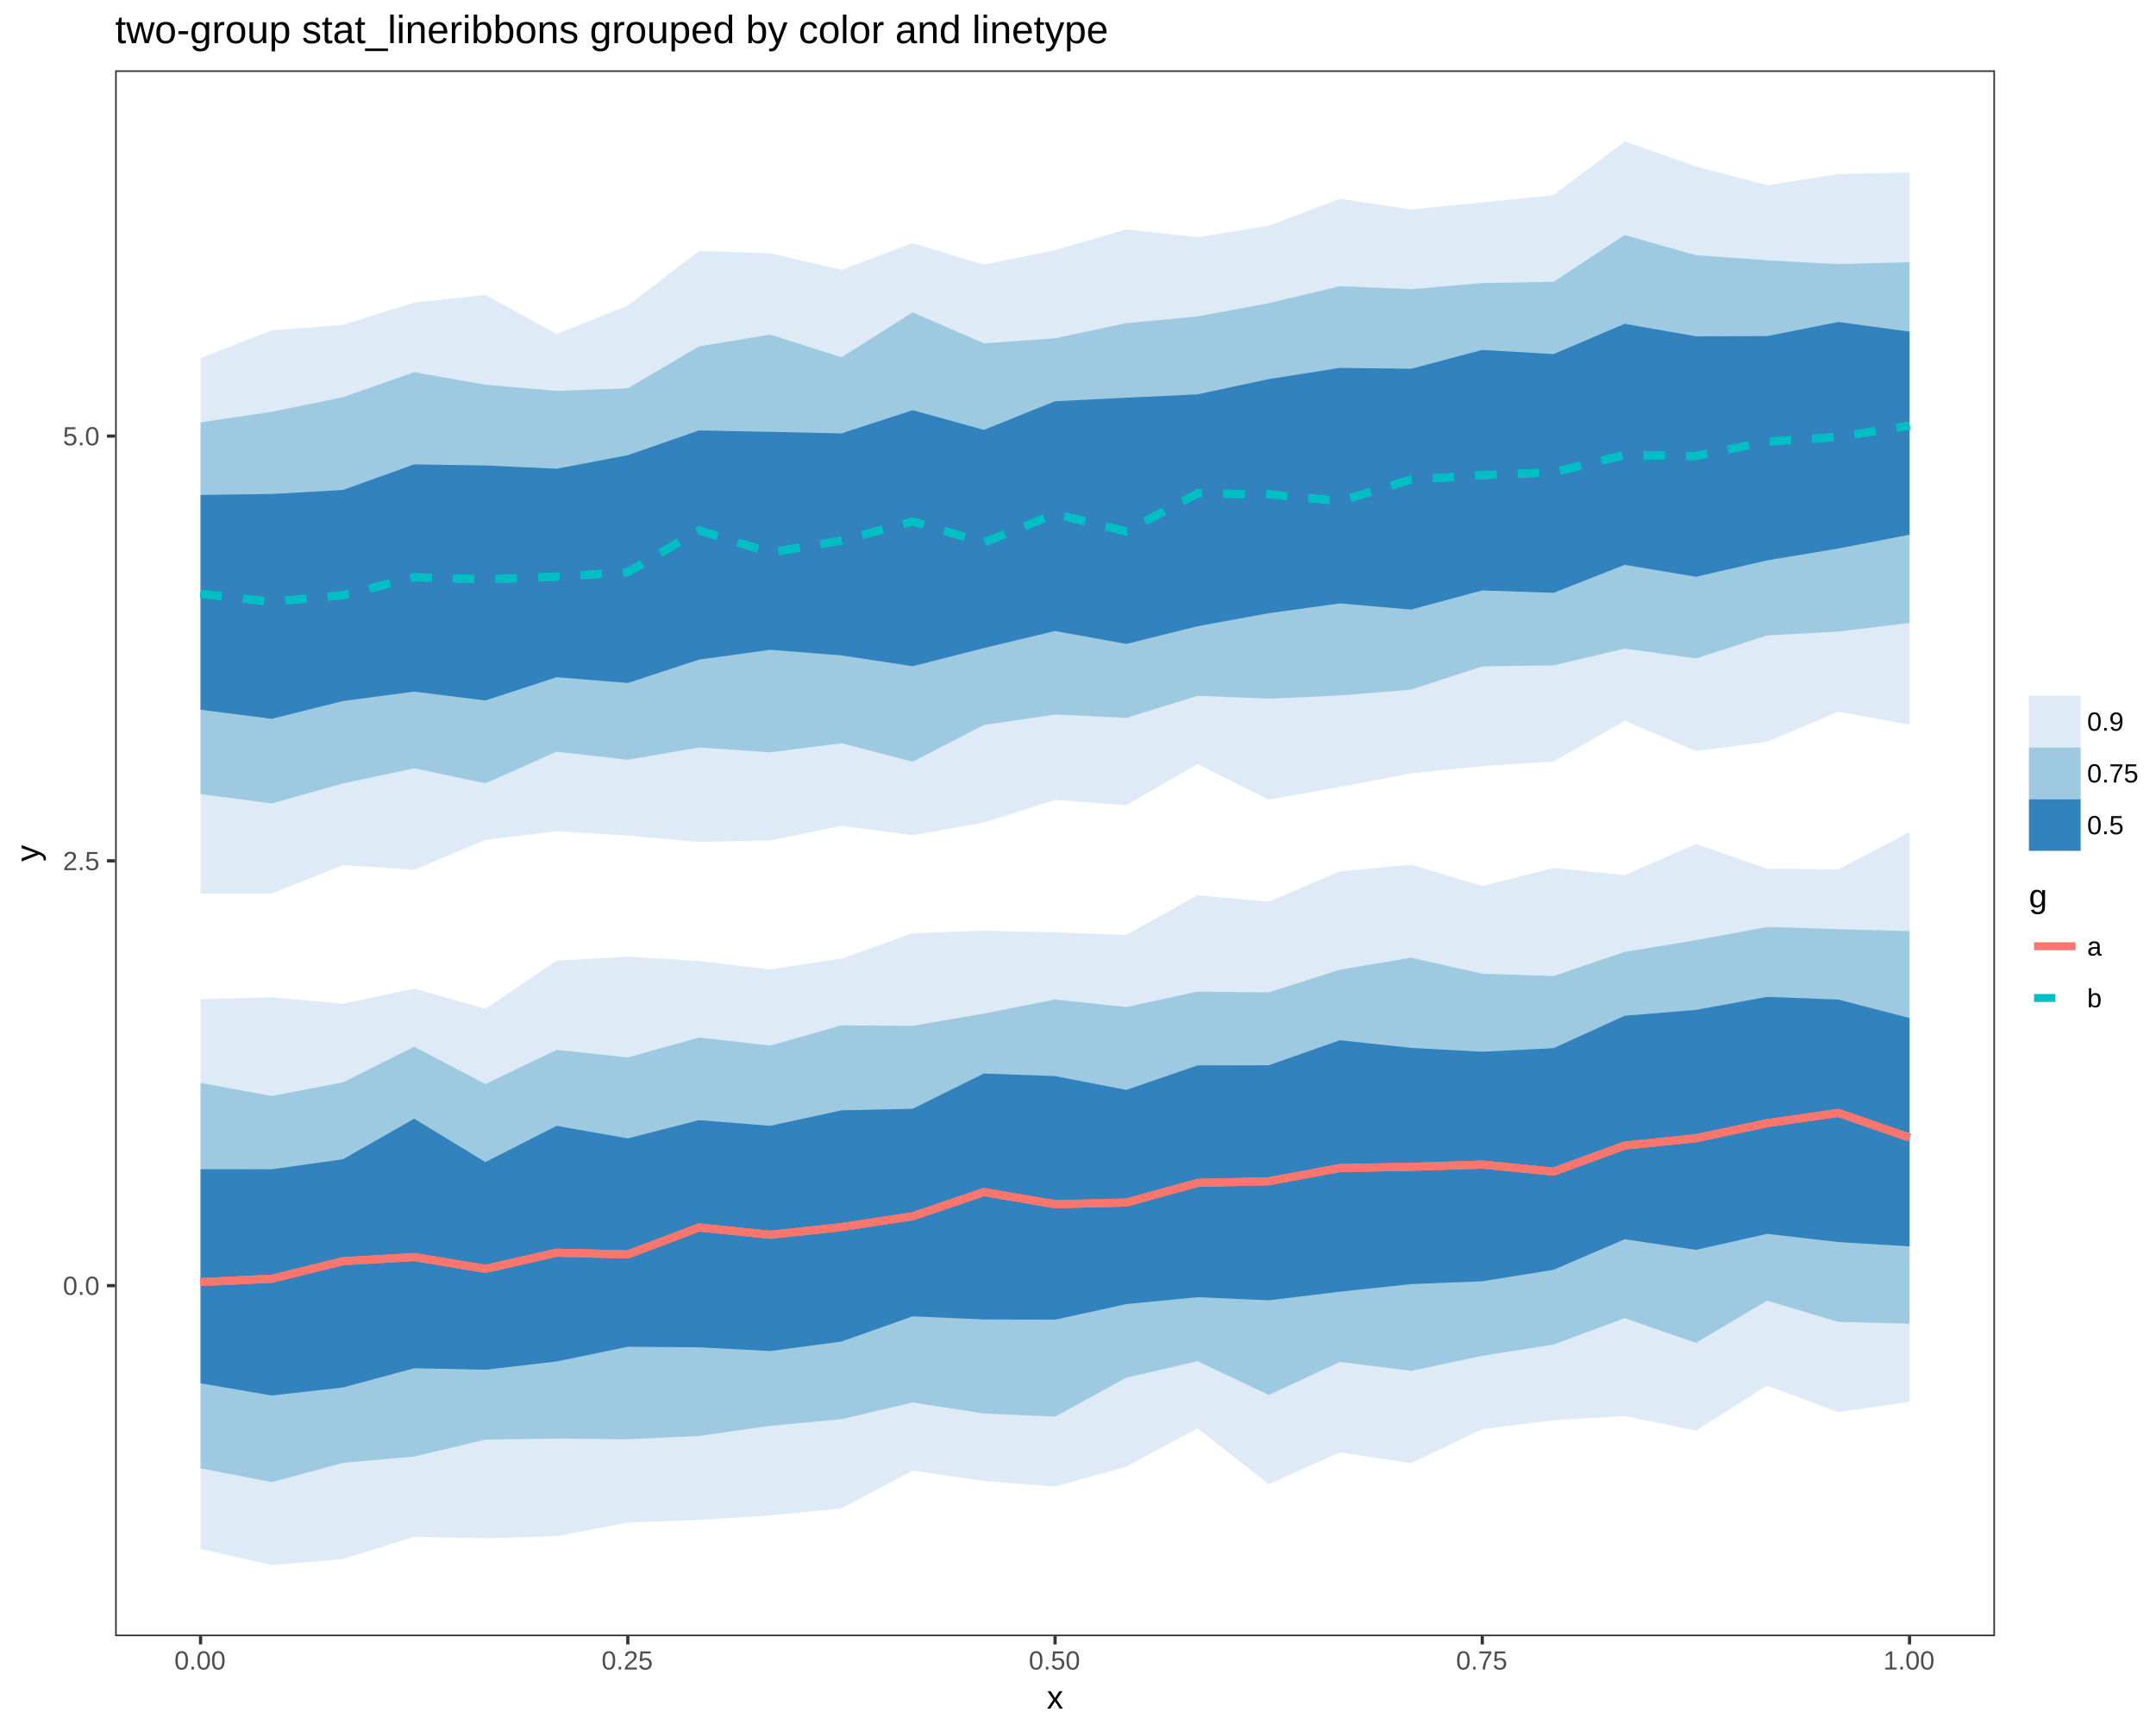
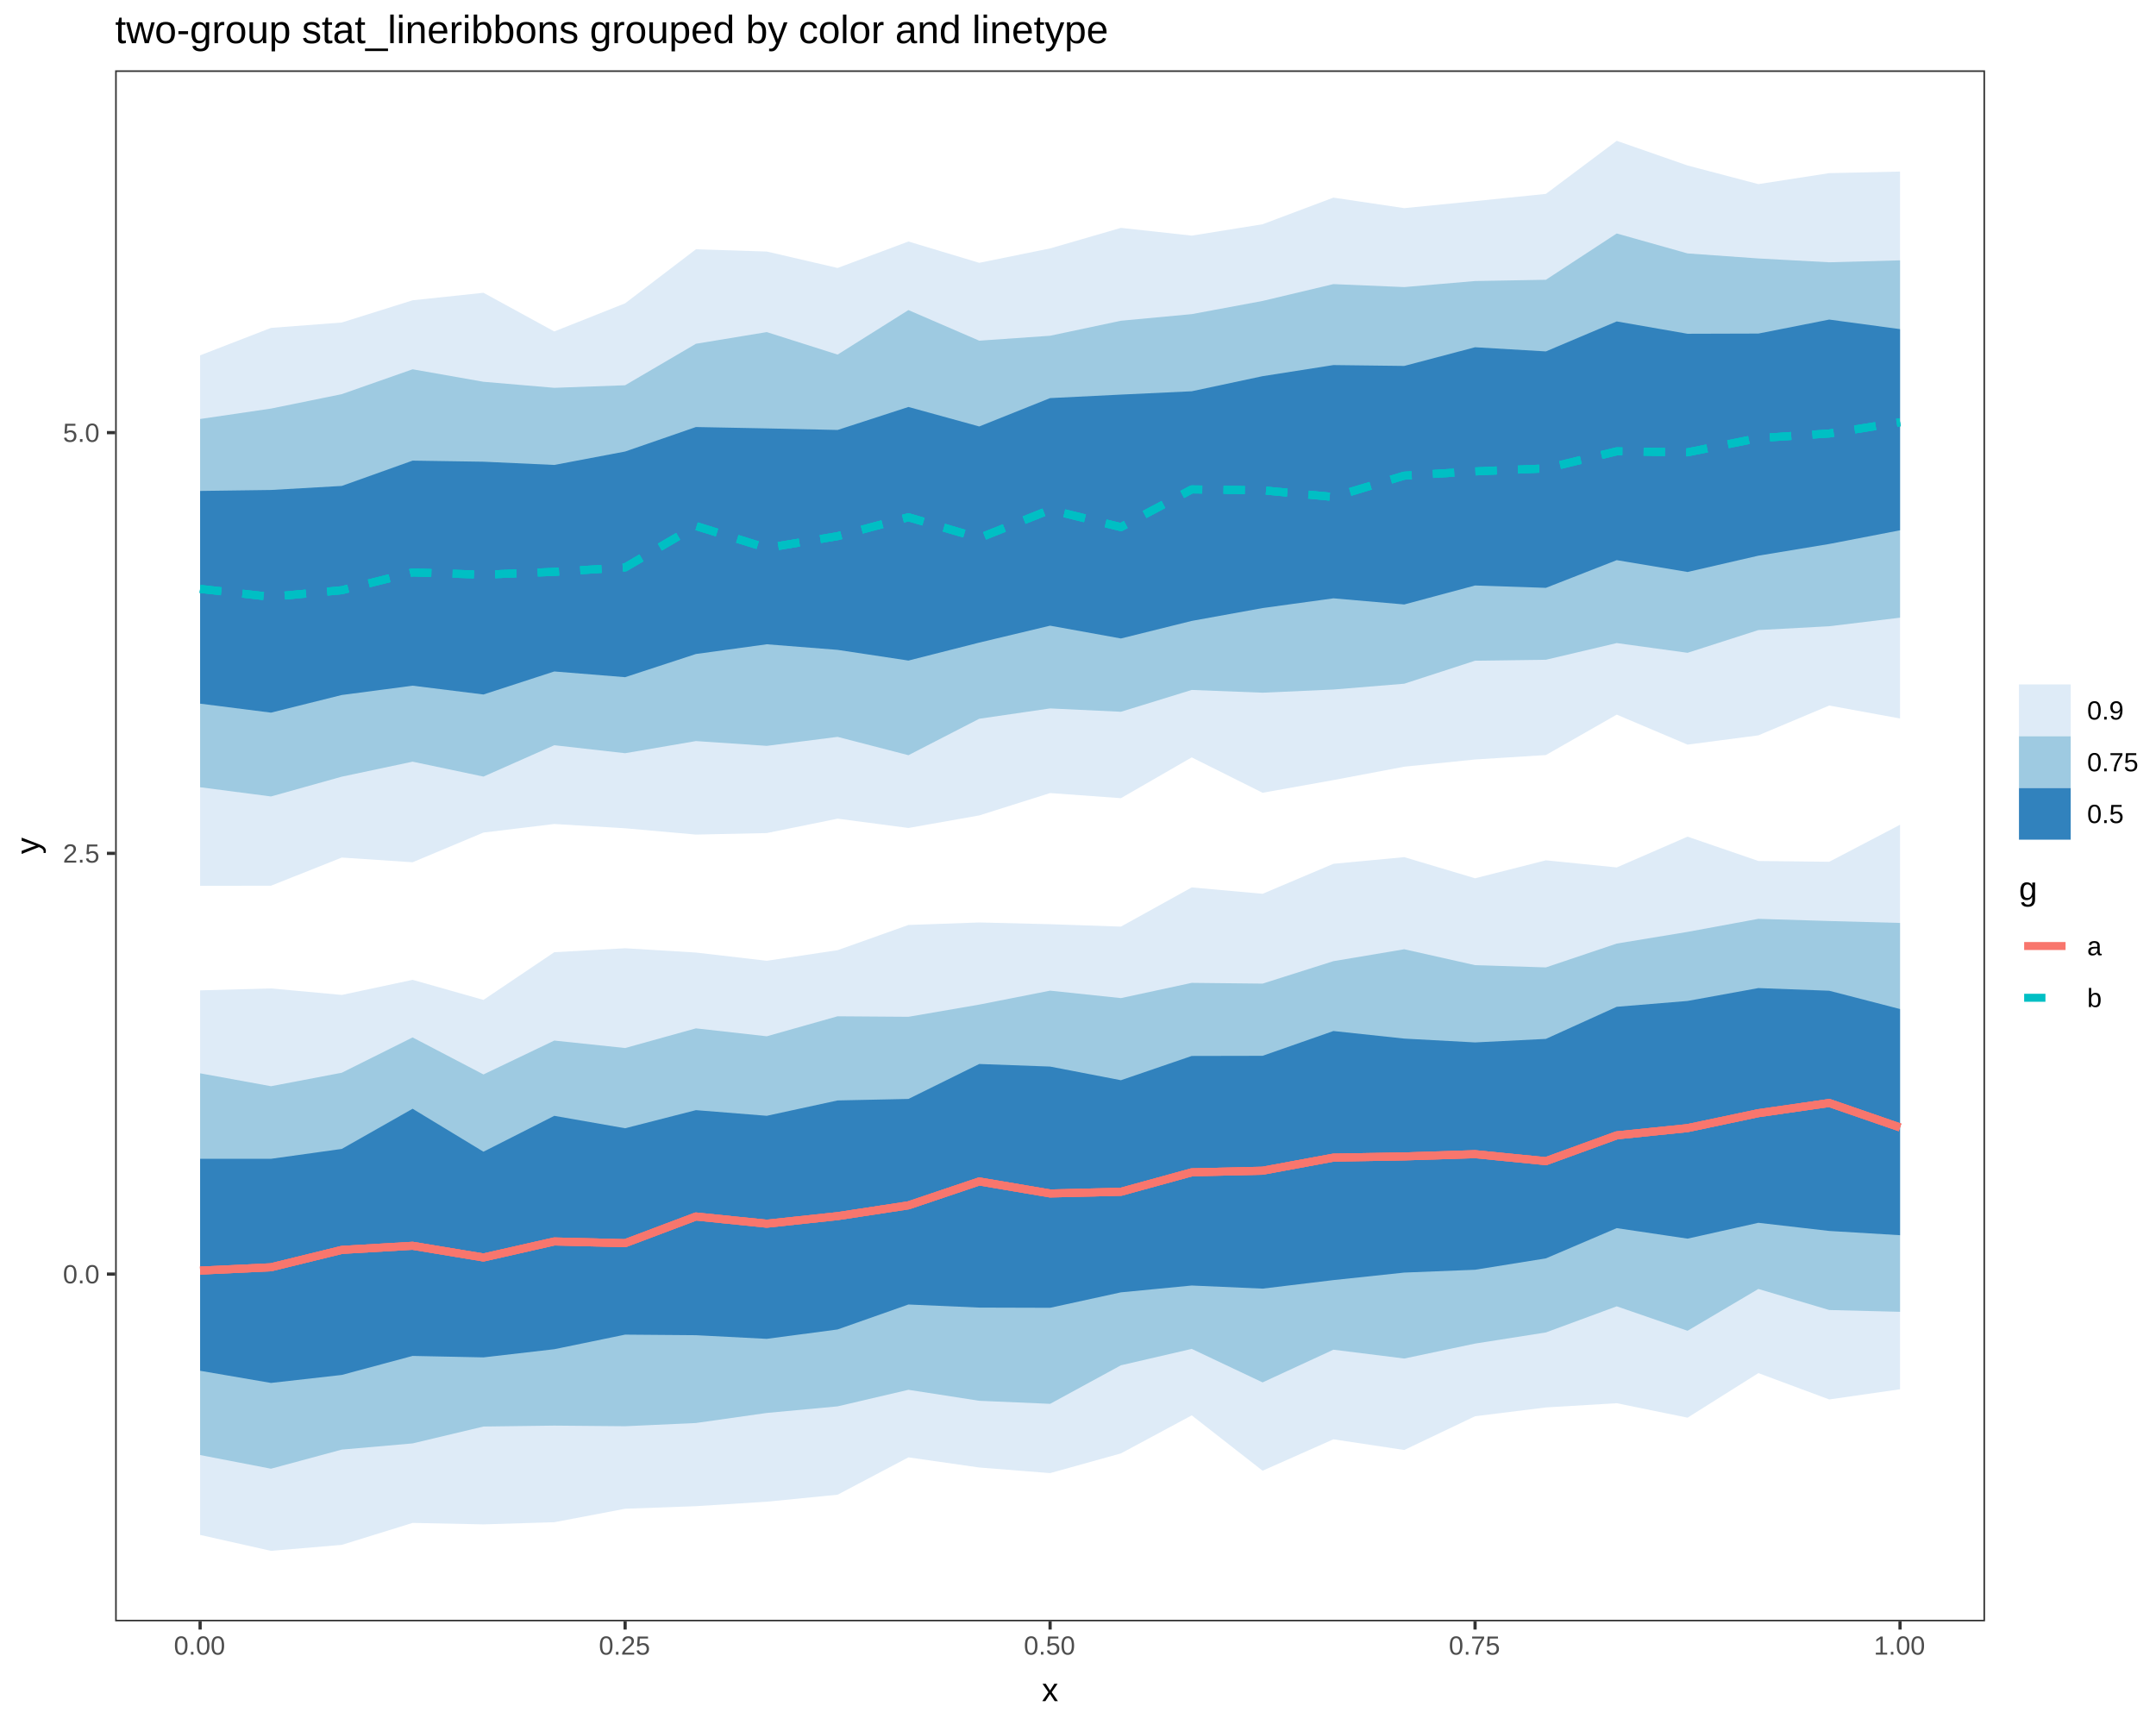
<svg xmlns="http://www.w3.org/2000/svg" viewBox="0 0 720.00 576.00">
  <defs>
    <style type="text/css">
    line, polyline, path, rect, circle {
      fill: none;
      stroke: #000000;
      stroke-linecap: round;
      stroke-linejoin: round;
      stroke-miterlimit: 10.00;
    }
  </style>
  </defs>
  <rect width="100%" height="100%" style="stroke: none; fill: #FFFFFF;" />
  <rect x="0.00" y="0.00" width="720.00" height="576.00" style="stroke-width: 1.07; stroke: #FFFFFF; fill: #FFFFFF;" />
  <defs>
-     <clipPath id="cpMzguNDQ4NXw2NjYuMjI1fDU0Ni4zNnwyMy40NzY3">
-       <rect x="38.45" y="23.48" width="627.78" height="522.88" />
+     <clipPath id="cpMzguNDQ4NXw2NjIuOTA2fDU0MS4zOTF8MjMuNDc2Nw==">
+       <rect x="38.45" y="23.48" width="624.46" height="517.91" />
    </clipPath>
  </defs>
-   <rect x="38.45" y="23.48" width="627.78" height="522.88" style="stroke-width: 1.07; stroke: none; fill: #FFFFFF;" clip-path="url(#cpMzguNDQ4NXw2NjYuMjI1fDU0Ni4zNnwyMy40NzY3)" />
-   <polyline points="66.98,119.56 90.76,110.31 114.54,108.49 138.32,101.01 162.10,98.47 185.88,111.52 209.66,102.03 233.44,83.81 257.22,84.57 281.00,90.11 304.78,81.19 328.56,88.37 352.34,83.52 376.12,76.59 399.90,79.21 423.68,75.37 447.45,66.39 471.23,69.94 495.01,67.58 518.79,65.14 542.57,47.24 566.35,55.56 590.13,61.85 613.91,58.13 637.69,57.61 637.69,241.99 613.91,237.62 590.13,247.67 566.35,250.80 542.57,240.68 518.79,254.31 495.01,255.81 471.23,258.24 447.45,262.76 423.68,267.02 399.90,255.10 376.12,268.86 352.34,267.12 328.56,274.67 304.78,278.90 281.00,275.76 257.22,280.62 233.44,281.13 209.66,279.00 185.88,277.56 162.10,280.44 138.32,290.46 114.54,288.87 90.76,298.36 66.98,298.40 " style="stroke-width: nan; stroke: none; stroke-dasharray: 2.00,2.00; fill: #DEEBF7;" clip-path="url(#cpMzguNDQ4NXw2NjYuMjI1fDU0Ni4zNnwyMy40NzY3)" />
-   <polyline points="66.98,333.65 90.76,332.99 114.54,335.18 138.32,330.10 162.10,336.86 185.88,320.79 209.66,319.44 233.44,320.90 257.22,323.67 281.00,320.10 304.78,311.60 328.56,310.75 352.34,311.33 376.12,312.15 399.90,298.94 423.68,301.09 447.45,290.98 471.23,288.73 495.01,295.86 518.79,289.80 542.57,292.21 566.35,281.83 590.13,290.03 613.91,290.30 637.69,277.82 637.69,468.11 613.91,471.54 590.13,462.67 566.35,477.70 542.57,472.82 518.79,474.25 495.01,477.21 471.23,488.59 447.45,484.99 423.68,495.58 399.90,476.92 376.12,489.74 352.34,496.38 328.56,494.50 304.78,491.07 281.00,503.67 257.22,506.03 233.44,507.53 209.66,508.40 185.88,512.94 162.10,513.67 138.32,513.17 114.54,520.58 90.76,522.59 66.98,517.22 " style="stroke-width: nan; stroke: none; fill: #DEEBF7;" clip-path="url(#cpMzguNDQ4NXw2NjYuMjI1fDU0Ni4zNnwyMy40NzY3)" />
-   <polyline points="66.98,141.03 90.76,137.51 114.54,132.64 138.32,124.27 162.10,128.48 185.88,130.52 209.66,129.65 233.44,115.67 257.22,111.73 281.00,119.31 304.78,104.30 328.56,114.63 352.34,112.96 376.12,107.90 399.90,105.67 423.68,101.23 447.45,95.56 471.23,96.56 495.01,94.52 518.79,94.09 542.57,78.49 566.35,85.21 590.13,86.91 613.91,88.20 637.69,87.54 637.69,208.00 613.91,210.89 590.13,212.18 566.35,219.85 542.57,216.57 518.79,222.19 495.01,222.51 471.23,230.27 447.45,232.23 423.68,233.29 399.90,232.36 376.12,239.72 352.34,238.59 328.56,242.08 304.78,254.36 281.00,248.18 257.22,251.21 233.44,249.59 209.66,253.70 185.88,251.00 162.10,261.57 138.32,256.54 114.54,261.60 90.76,268.27 66.98,265.16 " style="stroke-width: nan; stroke: none; stroke-dasharray: 2.00,2.00; fill: #9ECAE1;" clip-path="url(#cpMzguNDQ4NXw2NjYuMjI1fDU0Ni4zNnwyMy40NzY3)" />
-   <polyline points="66.98,361.60 90.76,365.96 114.54,361.41 138.32,349.51 162.10,361.99 185.88,350.56 209.66,353.08 233.44,346.45 257.22,349.12 281.00,342.38 304.78,342.55 328.56,338.45 352.34,333.74 376.12,336.26 399.90,331.11 423.68,331.37 447.45,323.80 471.23,319.79 495.01,325.15 518.79,325.91 542.57,317.86 566.35,313.93 590.13,309.53 613.91,310.26 637.69,310.91 637.69,442.00 613.91,441.40 590.13,434.31 566.35,448.40 542.57,440.16 518.79,448.96 495.01,452.72 471.23,457.75 447.45,454.78 423.68,465.80 399.90,454.51 376.12,460.04 352.34,473.03 328.56,472.00 304.78,468.30 281.00,473.88 257.22,476.10 233.44,479.49 209.66,480.59 185.88,480.38 162.10,480.69 138.32,486.37 114.54,488.45 90.76,494.90 66.98,490.30 " style="stroke-width: nan; stroke: none; fill: #9ECAE1;" clip-path="url(#cpMzguNDQ4NXw2NjYuMjI1fDU0Ni4zNnwyMy40NzY3)" />
-   <polyline points="66.98,390.41 90.76,390.43 114.54,387.09 138.32,373.56 162.10,388.03 185.88,375.94 209.66,380.13 233.44,374.02 257.22,375.93 281.00,370.75 304.78,370.24 328.56,358.46 352.34,359.33 376.12,363.94 399.90,355.76 423.68,355.70 447.45,347.35 471.23,349.90 495.01,351.19 518.79,350.00 542.57,339.18 566.35,337.21 590.13,332.87 613.91,333.77 637.69,339.94 637.69,416.18 613.91,414.74 590.13,412.00 566.35,417.34 542.57,413.80 518.79,424.00 495.01,427.83 471.23,428.78 447.45,431.31 423.68,434.19 399.90,433.15 376.12,435.45 352.34,440.66 328.56,440.58 304.78,439.54 281.00,447.95 257.22,451.13 233.44,449.89 209.66,449.70 185.88,454.61 162.10,457.37 138.32,456.88 114.54,463.29 90.76,465.98 66.98,461.89 " style="stroke-width: nan; stroke: none; fill: #3182BD;" clip-path="url(#cpMzguNDQ4NXw2NjYuMjI1fDU0Ni4zNnwyMy40NzY3)" />
-   <polyline points="66.98,165.27 90.76,164.95 114.54,163.60 138.32,155.06 162.10,155.43 185.88,156.52 209.66,151.99 233.44,143.73 257.22,144.20 281.00,144.72 304.78,136.97 328.56,143.54 352.34,133.98 376.12,132.80 399.90,131.68 423.68,126.59 447.45,122.84 471.23,123.14 495.01,116.84 518.79,118.24 542.57,108.13 566.35,112.30 590.13,112.22 613.91,107.51 637.69,110.73 637.69,178.55 613.91,183.15 590.13,187.11 566.35,192.60 542.57,188.61 518.79,197.95 495.01,197.15 471.23,203.55 447.45,201.48 423.68,204.76 399.90,209.10 376.12,215.02 352.34,210.70 328.56,216.40 304.78,222.46 281.00,218.85 257.22,216.97 233.44,220.25 209.66,228.06 185.88,226.13 162.10,233.90 138.32,230.94 114.54,234.07 90.76,240.02 66.98,236.99 " style="stroke-width: nan; stroke: none; stroke-dasharray: 2.00,2.00; fill: #3182BD;" clip-path="url(#cpMzguNDQ4NXw2NjYuMjI1fDU0Ni4zNnwyMy40NzY3)" />
-   <polyline points="66.98,198.30 90.76,200.98 114.54,198.75 138.32,192.74 162.10,193.51 185.88,192.55 209.66,191.06 233.44,177.10 257.22,184.51 281.00,180.52 304.78,174.14 328.56,181.15 352.34,171.62 376.12,177.48 399.90,164.76 423.68,165.06 447.45,167.32 471.23,160.13 495.01,158.69 518.79,157.69 542.57,151.93 566.35,152.27 590.13,147.47 613.91,145.91 637.69,142.12 " style="stroke-width: 2.67; stroke: #00BFC4; stroke-dasharray: 7.11,7.11; stroke-linecap: butt;" clip-path="url(#cpMzguNDQ4NXw2NjYuMjI1fDU0Ni4zNnwyMy40NzY3)" />
-   <polyline points="66.98,428.11 90.76,426.99 114.54,421.13 138.32,419.74 162.10,423.70 185.88,418.29 209.66,418.87 233.44,409.87 257.22,412.31 281.00,409.75 304.78,406.12 328.56,398.06 352.34,402.10 376.12,401.55 399.90,394.99 423.68,394.44 447.45,390.03 471.23,389.62 495.01,388.87 518.79,391.22 542.57,382.52 566.35,380.08 590.13,375.04 613.91,371.61 637.69,379.86 " style="stroke-width: 2.67; stroke: #F8766D; stroke-linecap: butt;" clip-path="url(#cpMzguNDQ4NXw2NjYuMjI1fDU0Ni4zNnwyMy40NzY3)" />
-   <polyline points="66.98,198.30 90.76,200.98 114.54,198.75 138.32,192.74 162.10,193.51 185.88,192.55 209.66,191.06 233.44,177.10 257.22,184.51 281.00,180.52 304.78,174.14 328.56,181.15 352.34,171.62 376.12,177.48 399.90,164.76 423.68,165.06 447.45,167.32 471.23,160.13 495.01,158.69 518.79,157.69 542.57,151.93 566.35,152.27 590.13,147.47 613.91,145.91 637.69,142.12 " style="stroke-width: 2.67; stroke: #00BFC4; stroke-dasharray: 7.11,7.11; stroke-linecap: butt;" clip-path="url(#cpMzguNDQ4NXw2NjYuMjI1fDU0Ni4zNnwyMy40NzY3)" />
-   <polyline points="66.98,428.11 90.76,426.99 114.54,421.13 138.32,419.74 162.10,423.70 185.88,418.29 209.66,418.87 233.44,409.87 257.22,412.31 281.00,409.75 304.78,406.12 328.56,398.06 352.34,402.10 376.12,401.55 399.90,394.99 423.68,394.44 447.45,390.03 471.23,389.62 495.01,388.87 518.79,391.22 542.57,382.52 566.35,380.08 590.13,375.04 613.91,371.61 637.69,379.86 " style="stroke-width: 2.67; stroke: #F8766D; stroke-linecap: butt;" clip-path="url(#cpMzguNDQ4NXw2NjYuMjI1fDU0Ni4zNnwyMy40NzY3)" />
-   <polyline points="66.98,198.30 90.76,200.98 114.54,198.75 138.32,192.74 162.10,193.51 185.88,192.55 209.66,191.06 233.44,177.10 257.22,184.51 281.00,180.52 304.78,174.14 328.56,181.15 352.34,171.62 376.12,177.48 399.90,164.76 423.68,165.06 447.45,167.32 471.23,160.13 495.01,158.69 518.79,157.69 542.57,151.93 566.35,152.27 590.13,147.47 613.91,145.91 637.69,142.12 " style="stroke-width: 2.67; stroke: #00BFC4; stroke-dasharray: 7.11,7.11; stroke-linecap: butt;" clip-path="url(#cpMzguNDQ4NXw2NjYuMjI1fDU0Ni4zNnwyMy40NzY3)" />
-   <polyline points="66.98,428.11 90.76,426.99 114.54,421.13 138.32,419.74 162.10,423.70 185.88,418.29 209.66,418.87 233.44,409.87 257.22,412.31 281.00,409.75 304.78,406.12 328.56,398.06 352.34,402.10 376.12,401.55 399.90,394.99 423.68,394.44 447.45,390.03 471.23,389.62 495.01,388.87 518.79,391.22 542.57,382.52 566.35,380.08 590.13,375.04 613.91,371.61 637.69,379.86 " style="stroke-width: 2.67; stroke: #F8766D; stroke-linecap: butt;" clip-path="url(#cpMzguNDQ4NXw2NjYuMjI1fDU0Ni4zNnwyMy40NzY3)" />
-   <rect x="38.45" y="23.48" width="627.78" height="522.88" style="stroke-width: 1.07; stroke: #333333;" clip-path="url(#cpMzguNDQ4NXw2NjYuMjI1fDU0Ni4zNnwyMy40NzY3)" />
+   <rect x="38.45" y="23.48" width="624.46" height="517.91" style="stroke-width: 1.07; stroke: none; fill: #FFFFFF;" clip-path="url(#cpMzguNDQ4NXw2NjIuOTA2fDU0MS4zOTF8MjMuNDc2Nw==)" />
+   <polyline points="66.83,118.65 90.49,109.49 114.14,107.69 137.79,100.27 161.45,97.76 185.10,110.68 208.76,101.28 232.41,83.24 256.06,83.99 279.72,89.48 303.37,80.64 327.02,87.76 350.68,82.95 374.33,76.09 397.98,78.68 421.64,74.88 445.29,65.99 468.95,69.50 492.60,67.16 516.25,64.74 539.91,47.02 563.56,55.26 587.21,61.48 610.87,57.81 634.52,57.29 634.52,239.91 610.87,235.59 587.21,245.54 563.56,248.64 539.91,238.62 516.25,252.12 492.60,253.60 468.95,256.01 445.29,260.48 421.64,264.71 397.98,252.90 374.33,266.52 350.68,264.81 327.02,272.28 303.37,276.47 279.72,273.36 256.06,278.17 232.41,278.68 208.76,276.57 185.10,275.14 161.45,278.00 137.79,287.92 114.14,286.35 90.49,295.75 66.83,295.79 " style="stroke-width: nan; stroke: none; stroke-dasharray: 2.00,2.00; fill: #DEEBF7;" clip-path="url(#cpMzguNDQ4NXw2NjIuOTA2fDU0MS4zOTF8MjMuNDc2Nw==)" />
+   <polyline points="66.83,330.70 90.49,330.05 114.14,332.22 137.79,327.18 161.45,333.88 185.10,317.96 208.76,316.63 232.41,318.07 256.06,320.82 279.72,317.28 303.37,308.86 327.02,308.02 350.68,308.60 374.33,309.41 397.98,296.32 421.64,298.45 445.29,288.44 468.95,286.21 492.60,293.27 516.25,287.27 539.91,289.65 563.56,279.37 587.21,287.49 610.87,287.76 634.52,275.40 634.52,463.89 610.87,467.29 587.21,458.50 563.56,473.38 539.91,468.55 516.25,469.96 492.60,472.90 468.95,484.17 445.29,480.60 421.64,491.09 397.98,472.61 374.33,485.31 350.68,491.89 327.02,490.02 303.37,486.63 279.72,499.10 256.06,501.44 232.41,502.93 208.76,503.79 185.10,508.29 161.45,509.01 137.79,508.52 114.14,515.85 90.49,517.85 66.83,512.53 " style="stroke-width: nan; stroke: none; fill: #DEEBF7;" clip-path="url(#cpMzguNDQ4NXw2NjIuOTA2fDU0MS4zOTF8MjMuNDc2Nw==)" />
+   <polyline points="66.83,139.91 90.49,136.43 114.14,131.61 137.79,123.31 161.45,127.48 185.10,129.50 208.76,128.64 232.41,114.79 256.06,110.89 279.72,118.40 303.37,103.54 327.02,113.76 350.68,112.11 374.33,107.10 397.98,104.89 421.64,100.49 445.29,94.87 468.95,95.86 492.60,93.84 516.25,93.42 539.91,77.96 563.56,84.62 587.21,86.30 610.87,87.58 634.52,86.93 634.52,206.25 610.87,209.11 587.21,210.39 563.56,217.98 539.91,214.73 516.25,220.30 492.60,220.62 468.95,228.30 445.29,230.24 421.64,231.30 397.98,230.38 374.33,237.67 350.68,236.55 327.02,240.00 303.37,252.17 279.72,246.05 256.06,249.05 232.41,247.45 208.76,251.51 185.10,248.84 161.45,259.31 137.79,254.33 114.14,259.34 90.49,265.95 66.83,262.87 " style="stroke-width: nan; stroke: none; stroke-dasharray: 2.00,2.00; fill: #9ECAE1;" clip-path="url(#cpMzguNDQ4NXw2NjIuOTA2fDU0MS4zOTF8MjMuNDc2Nw==)" />
+   <polyline points="66.83,358.39 90.49,362.70 114.14,358.20 137.79,346.41 161.45,358.77 185.10,347.46 208.76,349.95 232.41,343.38 256.06,346.03 279.72,339.35 303.37,339.52 327.02,335.45 350.68,330.79 374.33,333.28 397.98,328.19 421.64,328.44 445.29,320.95 468.95,316.97 492.60,322.28 516.25,323.03 539.91,315.07 563.56,311.17 587.21,306.81 610.87,307.54 634.52,308.18 634.52,438.03 610.87,437.43 587.21,430.40 563.56,444.36 539.91,436.20 516.25,444.92 492.60,448.64 468.95,453.63 445.29,450.68 421.64,461.60 397.98,450.41 374.33,455.89 350.68,468.76 327.02,467.74 303.37,464.07 279.72,469.60 256.06,471.80 232.41,475.16 208.76,476.24 185.10,476.03 161.45,476.34 137.79,481.97 114.14,484.04 90.49,490.42 66.83,485.86 " style="stroke-width: nan; stroke: none; fill: #9ECAE1;" clip-path="url(#cpMzguNDQ4NXw2NjIuOTA2fDU0MS4zOTF8MjMuNDc2Nw==)" />
+   <polyline points="66.83,386.93 90.49,386.94 114.14,383.64 137.79,370.23 161.45,384.57 185.10,372.59 208.76,376.74 232.41,370.69 256.06,372.58 279.72,367.45 303.37,366.95 327.02,355.28 350.68,356.14 374.33,360.70 397.98,352.60 421.64,352.55 445.29,344.27 468.95,346.80 492.60,348.08 516.25,346.90 539.91,336.18 563.56,334.23 587.21,329.93 610.87,330.82 634.52,336.93 634.52,412.45 610.87,411.03 587.21,408.31 563.56,413.60 539.91,410.09 516.25,420.19 492.60,423.99 468.95,424.93 445.29,427.44 421.64,430.29 397.98,429.25 374.33,431.53 350.68,436.69 327.02,436.62 303.37,435.59 279.72,443.92 256.06,447.06 232.41,445.84 208.76,445.65 185.10,450.52 161.45,453.25 137.79,452.76 114.14,459.11 90.49,461.78 66.83,457.72 " style="stroke-width: nan; stroke: none; fill: #3182BD;" clip-path="url(#cpMzguNDQ4NXw2NjIuOTA2fDU0MS4zOTF8MjMuNDc2Nw==)" />
+   <polyline points="66.83,163.93 90.49,163.61 114.14,162.26 137.79,153.81 161.45,154.17 185.10,155.25 208.76,150.77 232.41,142.59 256.06,143.05 279.72,143.57 303.37,135.89 327.02,142.40 350.68,132.93 374.33,131.76 397.98,130.65 421.64,125.61 445.29,121.90 468.95,122.19 492.60,115.95 516.25,117.34 539.91,107.33 563.56,111.45 587.21,111.38 610.87,106.71 634.52,109.90 634.52,177.07 610.87,181.64 587.21,185.55 563.56,190.99 539.91,187.04 516.25,196.29 492.60,195.50 468.95,201.84 445.29,199.79 421.64,203.04 397.98,207.33 374.33,213.20 350.68,208.92 327.02,214.57 303.37,220.57 279.72,217.00 256.06,215.13 232.41,218.38 208.76,226.12 185.10,224.21 161.45,231.90 137.79,228.96 114.14,232.07 90.49,237.96 66.83,234.96 " style="stroke-width: nan; stroke: none; stroke-dasharray: 2.00,2.00; fill: #3182BD;" clip-path="url(#cpMzguNDQ4NXw2NjIuOTA2fDU0MS4zOTF8MjMuNDc2Nw==)" />
+   <polyline points="66.83,196.64 90.49,199.30 114.14,197.08 137.79,191.14 161.45,191.90 185.10,190.95 208.76,189.47 232.41,175.64 256.06,182.98 279.72,179.03 303.37,172.71 327.02,179.65 350.68,170.22 374.33,176.01 397.98,163.42 421.64,163.71 445.29,165.95 468.95,158.83 492.60,157.41 516.25,156.41 539.91,150.71 563.56,151.04 587.21,146.29 610.87,144.75 634.52,140.99 " style="stroke-width: 2.67; stroke: #00BFC4; stroke-dasharray: 7.11,7.11; stroke-linecap: butt;" clip-path="url(#cpMzguNDQ4NXw2NjIuOTA2fDU0MS4zOTF8MjMuNDc2Nw==)" />
+   <polyline points="66.83,424.27 90.49,423.16 114.14,417.36 137.79,415.98 161.45,419.89 185.10,414.54 208.76,415.11 232.41,406.20 256.06,408.61 279.72,406.08 303.37,402.48 327.02,394.50 350.68,398.51 374.33,397.95 397.98,391.46 421.64,390.92 445.29,386.55 468.95,386.14 492.60,385.39 516.25,387.72 539.91,379.11 563.56,376.69 587.21,371.70 610.87,368.30 634.52,376.47 " style="stroke-width: 2.67; stroke: #F8766D; stroke-linecap: butt;" clip-path="url(#cpMzguNDQ4NXw2NjIuOTA2fDU0MS4zOTF8MjMuNDc2Nw==)" />
+   <polyline points="66.83,196.64 90.49,199.30 114.14,197.08 137.79,191.14 161.45,191.90 185.10,190.95 208.76,189.47 232.41,175.64 256.06,182.98 279.72,179.03 303.37,172.71 327.02,179.65 350.68,170.22 374.33,176.01 397.98,163.42 421.64,163.71 445.29,165.95 468.95,158.83 492.60,157.41 516.25,156.41 539.91,150.71 563.56,151.04 587.21,146.29 610.87,144.75 634.52,140.99 " style="stroke-width: 2.67; stroke: #00BFC4; stroke-dasharray: 7.11,7.11; stroke-linecap: butt;" clip-path="url(#cpMzguNDQ4NXw2NjIuOTA2fDU0MS4zOTF8MjMuNDc2Nw==)" />
+   <polyline points="66.83,424.27 90.49,423.16 114.14,417.36 137.79,415.98 161.45,419.89 185.10,414.54 208.76,415.11 232.41,406.20 256.06,408.61 279.72,406.08 303.37,402.48 327.02,394.50 350.68,398.51 374.33,397.95 397.98,391.46 421.64,390.92 445.29,386.55 468.95,386.14 492.60,385.39 516.25,387.72 539.91,379.11 563.56,376.69 587.21,371.70 610.87,368.30 634.52,376.47 " style="stroke-width: 2.67; stroke: #F8766D; stroke-linecap: butt;" clip-path="url(#cpMzguNDQ4NXw2NjIuOTA2fDU0MS4zOTF8MjMuNDc2Nw==)" />
+   <polyline points="66.83,196.64 90.49,199.30 114.14,197.08 137.79,191.14 161.45,191.90 185.10,190.95 208.76,189.47 232.41,175.64 256.06,182.98 279.72,179.03 303.37,172.71 327.02,179.65 350.68,170.22 374.33,176.01 397.98,163.42 421.64,163.71 445.29,165.95 468.95,158.83 492.60,157.41 516.25,156.41 539.91,150.71 563.56,151.04 587.21,146.29 610.87,144.75 634.52,140.99 " style="stroke-width: 2.67; stroke: #00BFC4; stroke-dasharray: 7.11,7.11; stroke-linecap: butt;" clip-path="url(#cpMzguNDQ4NXw2NjIuOTA2fDU0MS4zOTF8MjMuNDc2Nw==)" />
+   <polyline points="66.83,424.27 90.49,423.16 114.14,417.36 137.79,415.98 161.45,419.89 185.10,414.54 208.76,415.11 232.41,406.20 256.06,408.61 279.72,406.08 303.37,402.48 327.02,394.50 350.68,398.51 374.33,397.95 397.98,391.46 421.64,390.92 445.29,386.55 468.95,386.14 492.60,385.39 516.25,387.72 539.91,379.11 563.56,376.69 587.21,371.70 610.87,368.30 634.52,376.47 " style="stroke-width: 2.67; stroke: #F8766D; stroke-linecap: butt;" clip-path="url(#cpMzguNDQ4NXw2NjIuOTA2fDU0MS4zOTF8MjMuNDc2Nw==)" />
+   <rect x="38.45" y="23.48" width="624.46" height="517.91" style="stroke-width: 1.07; stroke: #333333;" clip-path="url(#cpMzguNDQ4NXw2NjIuOTA2fDU0MS4zOTF8MjMuNDc2Nw==)" />
  <defs>
    <clipPath id="cpMHw3MjB8NTc2fDA=">
      <rect x="0.00" y="0.00" width="720.00" height="576.00" />
    </clipPath>
  </defs>
  <g clip-path="url(#cpMHw3MjB8NTc2fDA=)">
-     <text x="21.01" y="432.38" style="font-size: 8.80px; fill: #4D4D4D; font-family: Liberation Sans;" textLength="12.51px" lengthAdjust="spacingAndGlyphs">0.0</text>
+     <text x="21.01" y="428.53" style="font-size: 8.80px; fill: #4D4D4D; font-family: Liberation Sans;" textLength="12.51px" lengthAdjust="spacingAndGlyphs">0.0</text>
  </g>
  <g clip-path="url(#cpMHw3MjB8NTc2fDA=)">
-     <text x="21.01" y="290.55" style="font-size: 8.80px; fill: #4D4D4D; font-family: Liberation Sans;" textLength="12.51px" lengthAdjust="spacingAndGlyphs">2.5</text>
+     <text x="21.01" y="288.04" style="font-size: 8.80px; fill: #4D4D4D; font-family: Liberation Sans;" textLength="12.51px" lengthAdjust="spacingAndGlyphs">2.5</text>
  </g>
  <g clip-path="url(#cpMHw3MjB8NTc2fDA=)">
-     <text x="21.01" y="148.71" style="font-size: 8.80px; fill: #4D4D4D; font-family: Liberation Sans;" textLength="12.51px" lengthAdjust="spacingAndGlyphs">5.0</text>
+     <text x="21.01" y="147.55" style="font-size: 8.80px; fill: #4D4D4D; font-family: Liberation Sans;" textLength="12.51px" lengthAdjust="spacingAndGlyphs">5.0</text>
  </g>
-   <polyline points="35.71,429.29 38.45,429.29 " style="stroke-width: 1.07; stroke: #333333; stroke-linecap: butt;" clip-path="url(#cpMHw3MjB8NTc2fDA=)" />
-   <polyline points="35.71,287.45 38.45,287.45 " style="stroke-width: 1.07; stroke: #333333; stroke-linecap: butt;" clip-path="url(#cpMHw3MjB8NTc2fDA=)" />
-   <polyline points="35.71,145.62 38.45,145.62 " style="stroke-width: 1.07; stroke: #333333; stroke-linecap: butt;" clip-path="url(#cpMHw3MjB8NTc2fDA=)" />
-   <polyline points="66.98,549.10 66.98,546.36 " style="stroke-width: 1.07; stroke: #333333; stroke-linecap: butt;" clip-path="url(#cpMHw3MjB8NTc2fDA=)" />
-   <polyline points="209.66,549.10 209.66,546.36 " style="stroke-width: 1.07; stroke: #333333; stroke-linecap: butt;" clip-path="url(#cpMHw3MjB8NTc2fDA=)" />
-   <polyline points="352.34,549.10 352.34,546.36 " style="stroke-width: 1.07; stroke: #333333; stroke-linecap: butt;" clip-path="url(#cpMHw3MjB8NTc2fDA=)" />
-   <polyline points="495.01,549.10 495.01,546.36 " style="stroke-width: 1.07; stroke: #333333; stroke-linecap: butt;" clip-path="url(#cpMHw3MjB8NTc2fDA=)" />
-   <polyline points="637.69,549.10 637.69,546.36 " style="stroke-width: 1.07; stroke: #333333; stroke-linecap: butt;" clip-path="url(#cpMHw3MjB8NTc2fDA=)" />
+   <polyline points="35.71,425.43 38.45,425.43 " style="stroke-width: 1.07; stroke: #333333; stroke-linecap: butt;" clip-path="url(#cpMHw3MjB8NTc2fDA=)" />
+   <polyline points="35.71,284.95 38.45,284.95 " style="stroke-width: 1.07; stroke: #333333; stroke-linecap: butt;" clip-path="url(#cpMHw3MjB8NTc2fDA=)" />
+   <polyline points="35.71,144.46 38.45,144.46 " style="stroke-width: 1.07; stroke: #333333; stroke-linecap: butt;" clip-path="url(#cpMHw3MjB8NTc2fDA=)" />
+   <polyline points="66.83,544.13 66.83,541.39 " style="stroke-width: 1.07; stroke: #333333; stroke-linecap: butt;" clip-path="url(#cpMHw3MjB8NTc2fDA=)" />
+   <polyline points="208.76,544.13 208.76,541.39 " style="stroke-width: 1.07; stroke: #333333; stroke-linecap: butt;" clip-path="url(#cpMHw3MjB8NTc2fDA=)" />
+   <polyline points="350.68,544.13 350.68,541.39 " style="stroke-width: 1.07; stroke: #333333; stroke-linecap: butt;" clip-path="url(#cpMHw3MjB8NTc2fDA=)" />
+   <polyline points="492.60,544.13 492.60,541.39 " style="stroke-width: 1.07; stroke: #333333; stroke-linecap: butt;" clip-path="url(#cpMHw3MjB8NTc2fDA=)" />
+   <polyline points="634.52,544.13 634.52,541.39 " style="stroke-width: 1.07; stroke: #333333; stroke-linecap: butt;" clip-path="url(#cpMHw3MjB8NTc2fDA=)" />
  <g clip-path="url(#cpMHw3MjB8NTc2fDA=)">
-     <text x="58.23" y="557.48" style="font-size: 8.80px; fill: #4D4D4D; font-family: Liberation Sans;" textLength="17.52px" lengthAdjust="spacingAndGlyphs">0.00</text>
+     <text x="58.07" y="552.51" style="font-size: 8.80px; fill: #4D4D4D; font-family: Liberation Sans;" textLength="17.52px" lengthAdjust="spacingAndGlyphs">0.00</text>
  </g>
  <g clip-path="url(#cpMHw3MjB8NTc2fDA=)">
-     <text x="200.90" y="557.48" style="font-size: 8.80px; fill: #4D4D4D; font-family: Liberation Sans;" textLength="17.52px" lengthAdjust="spacingAndGlyphs">0.25</text>
+     <text x="200.00" y="552.51" style="font-size: 8.80px; fill: #4D4D4D; font-family: Liberation Sans;" textLength="17.52px" lengthAdjust="spacingAndGlyphs">0.25</text>
  </g>
  <g clip-path="url(#cpMHw3MjB8NTc2fDA=)">
-     <text x="343.58" y="557.48" style="font-size: 8.80px; fill: #4D4D4D; font-family: Liberation Sans;" textLength="17.52px" lengthAdjust="spacingAndGlyphs">0.50</text>
+     <text x="341.92" y="552.51" style="font-size: 8.80px; fill: #4D4D4D; font-family: Liberation Sans;" textLength="17.52px" lengthAdjust="spacingAndGlyphs">0.50</text>
  </g>
  <g clip-path="url(#cpMHw3MjB8NTc2fDA=)">
-     <text x="486.26" y="557.48" style="font-size: 8.80px; fill: #4D4D4D; font-family: Liberation Sans;" textLength="17.52px" lengthAdjust="spacingAndGlyphs">0.75</text>
+     <text x="483.84" y="552.51" style="font-size: 8.80px; fill: #4D4D4D; font-family: Liberation Sans;" textLength="17.52px" lengthAdjust="spacingAndGlyphs">0.75</text>
  </g>
  <g clip-path="url(#cpMHw3MjB8NTc2fDA=)">
-     <text x="628.93" y="557.48" style="font-size: 8.80px; fill: #4D4D4D; font-family: Liberation Sans;" textLength="17.52px" lengthAdjust="spacingAndGlyphs">1.00</text>
+     <text x="625.76" y="552.51" style="font-size: 8.80px; fill: #4D4D4D; font-family: Liberation Sans;" textLength="17.52px" lengthAdjust="spacingAndGlyphs">1.00</text>
  </g>
  <g clip-path="url(#cpMHw3MjB8NTc2fDA=)">
-     <text x="349.59" y="570.52" style="font-size: 11.00px; font-family: Liberation Sans;" textLength="5.50px" lengthAdjust="spacingAndGlyphs">x</text>
+     <text x="347.93" y="568.04" style="font-size: 11.00px; font-family: Liberation Sans;" textLength="5.50px" lengthAdjust="spacingAndGlyphs">x</text>
  </g>
  <g clip-path="url(#cpMHw3MjB8NTc2fDA=)">
-     <text transform="translate(13.04,287.67) rotate(-90)" style="font-size: 11.00px; font-family: Liberation Sans;" textLength="5.50px" lengthAdjust="spacingAndGlyphs">y</text>
+     <text transform="translate(13.04,285.18) rotate(-90)" style="font-size: 11.00px; font-family: Liberation Sans;" textLength="5.50px" lengthAdjust="spacingAndGlyphs">y</text>
  </g>
-   <rect x="677.56" y="227.95" width="36.96" height="56.16" style="stroke-width: 1.07; stroke: none; fill: #FFFFFF;" clip-path="url(#cpMHw3MjB8NTc2fDA=)" />
-   <rect x="677.56" y="232.27" width="17.28" height="17.28" style="stroke-width: 1.07; stroke: none; fill: #FFFFFF;" clip-path="url(#cpMHw3MjB8NTc2fDA=)" />
-   <rect x="677.56" y="232.27" width="17.28" height="17.28" style="stroke-width: 0.75; stroke: none; fill: #DEEBF7;" clip-path="url(#cpMHw3MjB8NTc2fDA=)" />
-   <rect x="677.56" y="249.55" width="17.28" height="17.28" style="stroke-width: 1.07; stroke: none; fill: #FFFFFF;" clip-path="url(#cpMHw3MjB8NTc2fDA=)" />
-   <rect x="677.56" y="249.55" width="17.28" height="17.28" style="stroke-width: 0.75; stroke: none; fill: #9ECAE1;" clip-path="url(#cpMHw3MjB8NTc2fDA=)" />
-   <rect x="677.56" y="266.83" width="17.28" height="17.28" style="stroke-width: 1.07; stroke: none; fill: #FFFFFF;" clip-path="url(#cpMHw3MjB8NTc2fDA=)" />
-   <rect x="677.56" y="266.83" width="17.28" height="17.28" style="stroke-width: 0.75; stroke: none; fill: #3182BD;" clip-path="url(#cpMHw3MjB8NTc2fDA=)" />
+   <rect x="674.24" y="223.06" width="40.28" height="57.32" style="stroke-width: 1.07; stroke: none; fill: #FFFFFF;" clip-path="url(#cpMHw3MjB8NTc2fDA=)" />
+   <rect x="674.24" y="228.54" width="17.28" height="17.28" style="stroke-width: 1.07; stroke: none; fill: #FFFFFF;" clip-path="url(#cpMHw3MjB8NTc2fDA=)" />
+   <rect x="674.24" y="228.54" width="17.28" height="17.28" style="stroke-width: 0.75; stroke: none; fill: #DEEBF7;" clip-path="url(#cpMHw3MjB8NTc2fDA=)" />
+   <rect x="674.24" y="245.82" width="17.28" height="17.28" style="stroke-width: 1.07; stroke: none; fill: #FFFFFF;" clip-path="url(#cpMHw3MjB8NTc2fDA=)" />
+   <rect x="674.24" y="245.82" width="17.28" height="17.28" style="stroke-width: 0.75; stroke: none; fill: #9ECAE1;" clip-path="url(#cpMHw3MjB8NTc2fDA=)" />
+   <rect x="674.24" y="263.10" width="17.28" height="17.28" style="stroke-width: 1.07; stroke: none; fill: #FFFFFF;" clip-path="url(#cpMHw3MjB8NTc2fDA=)" />
+   <rect x="674.24" y="263.10" width="17.28" height="17.28" style="stroke-width: 0.75; stroke: none; fill: #3182BD;" clip-path="url(#cpMHw3MjB8NTc2fDA=)" />
  <g clip-path="url(#cpMHw3MjB8NTc2fDA=)">
-     <text x="697.00" y="244.00" style="font-size: 8.80px; font-family: Liberation Sans;" textLength="12.51px" lengthAdjust="spacingAndGlyphs">0.9</text>
+     <text x="697.00" y="240.27" style="font-size: 8.80px; font-family: Liberation Sans;" textLength="12.51px" lengthAdjust="spacingAndGlyphs">0.9</text>
  </g>
  <g clip-path="url(#cpMHw3MjB8NTc2fDA=)">
-     <text x="697.00" y="261.28" style="font-size: 8.80px; font-family: Liberation Sans;" textLength="17.52px" lengthAdjust="spacingAndGlyphs">0.75</text>
+     <text x="697.00" y="257.55" style="font-size: 8.80px; font-family: Liberation Sans;" textLength="17.52px" lengthAdjust="spacingAndGlyphs">0.75</text>
  </g>
  <g clip-path="url(#cpMHw3MjB8NTc2fDA=)">
-     <text x="697.00" y="278.56" style="font-size: 8.80px; font-family: Liberation Sans;" textLength="12.51px" lengthAdjust="spacingAndGlyphs">0.5</text>
+     <text x="697.00" y="274.83" style="font-size: 8.80px; font-family: Liberation Sans;" textLength="12.51px" lengthAdjust="spacingAndGlyphs">0.5</text>
  </g>
-   <rect x="677.56" y="295.45" width="24.45" height="46.44" style="stroke-width: 1.07; stroke: none; fill: #FFFFFF;" clip-path="url(#cpMHw3MjB8NTc2fDA=)" />
+   <rect x="674.24" y="291.72" width="27.76" height="50.09" style="stroke-width: 1.07; stroke: none; fill: #FFFFFF;" clip-path="url(#cpMHw3MjB8NTc2fDA=)" />
  <g clip-path="url(#cpMHw3MjB8NTc2fDA=)">
-     <text x="677.56" y="303.01" style="font-size: 11.00px; font-family: Liberation Sans;" textLength="6.12px" lengthAdjust="spacingAndGlyphs">g</text>
+     <text x="674.24" y="300.52" style="font-size: 11.00px; font-family: Liberation Sans;" textLength="6.12px" lengthAdjust="spacingAndGlyphs">g</text>
  </g>
-   <rect x="677.56" y="307.33" width="17.28" height="17.28" style="stroke-width: 1.07; stroke: none; fill: #FFFFFF;" clip-path="url(#cpMHw3MjB8NTc2fDA=)" />
-   <line x1="679.29" y1="315.97" x2="693.12" y2="315.97" style="stroke-width: 2.67; stroke: #F8766D; stroke-linecap: butt;" clip-path="url(#cpMHw3MjB8NTc2fDA=)" />
-   <rect x="677.56" y="324.61" width="17.28" height="17.28" style="stroke-width: 1.07; stroke: none; fill: #FFFFFF;" clip-path="url(#cpMHw3MjB8NTc2fDA=)" />
-   <line x1="679.29" y1="333.25" x2="693.12" y2="333.25" style="stroke-width: 2.67; stroke: #00BFC4; stroke-dasharray: 7.11,7.11; stroke-linecap: butt;" clip-path="url(#cpMHw3MjB8NTc2fDA=)" />
+   <rect x="674.24" y="307.25" width="17.28" height="17.28" style="stroke-width: 1.07; stroke: none; fill: #FFFFFF;" clip-path="url(#cpMHw3MjB8NTc2fDA=)" />
+   <line x1="675.97" y1="315.89" x2="689.80" y2="315.89" style="stroke-width: 2.67; stroke: #F8766D; stroke-linecap: butt;" clip-path="url(#cpMHw3MjB8NTc2fDA=)" />
+   <rect x="674.24" y="324.53" width="17.28" height="17.28" style="stroke-width: 1.07; stroke: none; fill: #FFFFFF;" clip-path="url(#cpMHw3MjB8NTc2fDA=)" />
+   <line x1="675.97" y1="333.17" x2="689.80" y2="333.17" style="stroke-width: 2.67; stroke: #00BFC4; stroke-dasharray: 7.11,7.11; stroke-linecap: butt;" clip-path="url(#cpMHw3MjB8NTc2fDA=)" />
  <g clip-path="url(#cpMHw3MjB8NTc2fDA=)">
-     <text x="697.00" y="319.06" style="font-size: 8.80px; font-family: Liberation Sans;" textLength="5.01px" lengthAdjust="spacingAndGlyphs">a</text>
+     <text x="697.00" y="318.98" style="font-size: 8.80px; font-family: Liberation Sans;" textLength="5.01px" lengthAdjust="spacingAndGlyphs">a</text>
  </g>
  <g clip-path="url(#cpMHw3MjB8NTc2fDA=)">
-     <text x="697.00" y="336.34" style="font-size: 8.80px; font-family: Liberation Sans;" textLength="5.01px" lengthAdjust="spacingAndGlyphs">b</text>
+     <text x="697.00" y="336.26" style="font-size: 8.80px; font-family: Liberation Sans;" textLength="5.01px" lengthAdjust="spacingAndGlyphs">b</text>
  </g>
  <g clip-path="url(#cpMHw3MjB8NTc2fDA=)">
    <text x="38.45" y="14.42" style="font-size: 13.20px; font-family: Liberation Sans;" textLength="326.65px" lengthAdjust="spacingAndGlyphs">two-group stat_lineribbons grouped by color and linetype</text>
  </g>
</svg>
